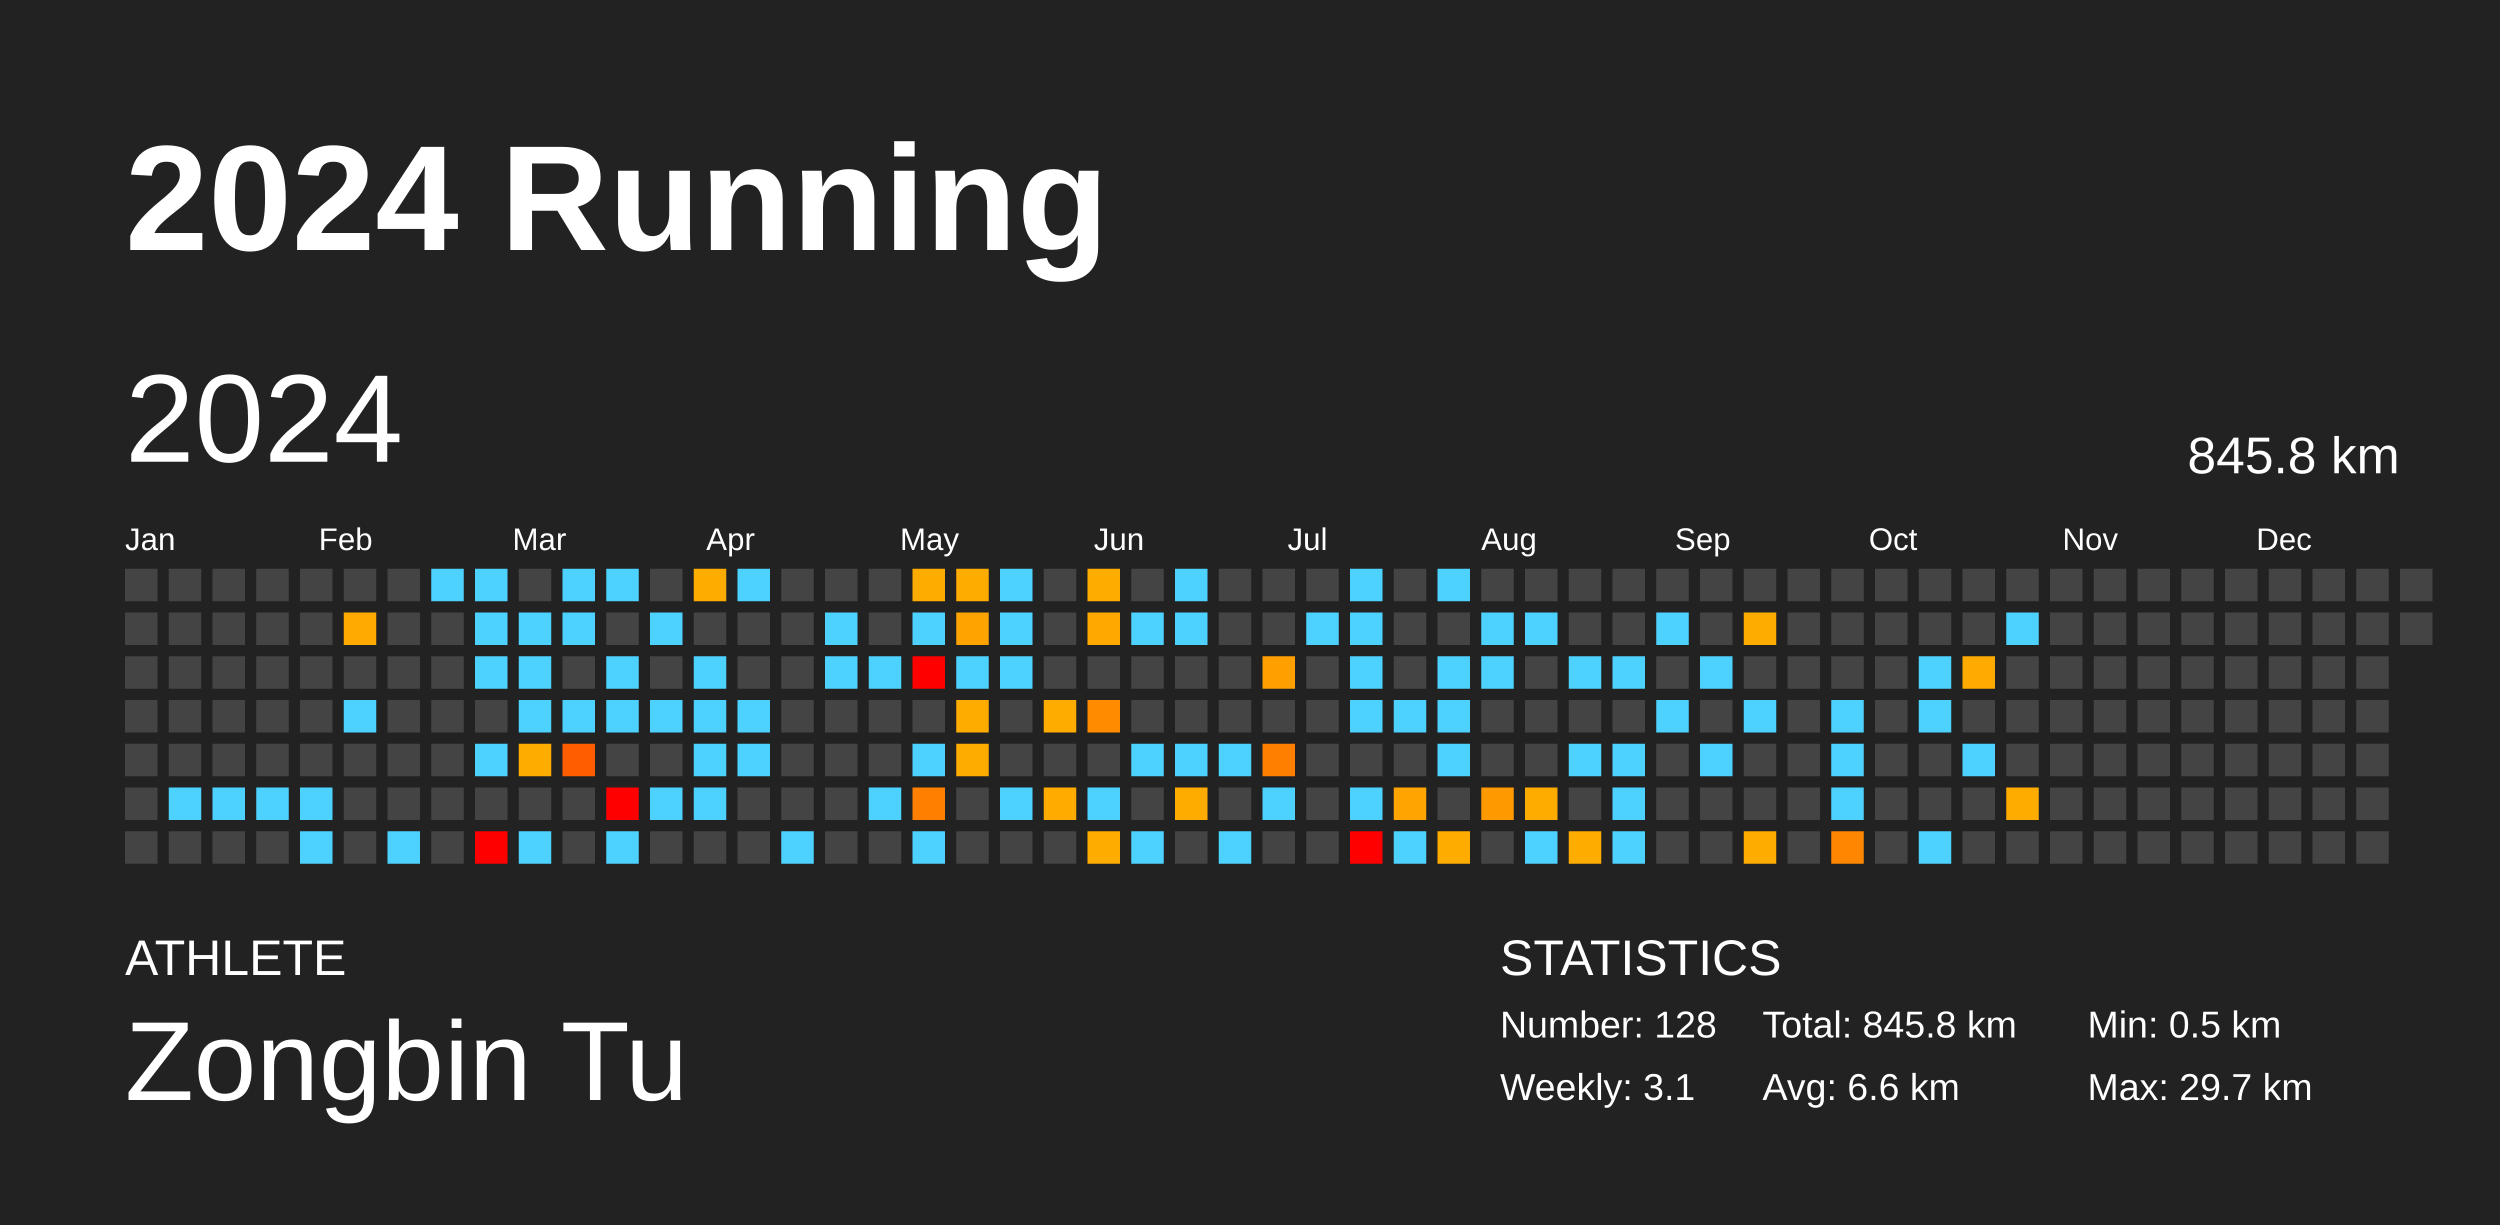
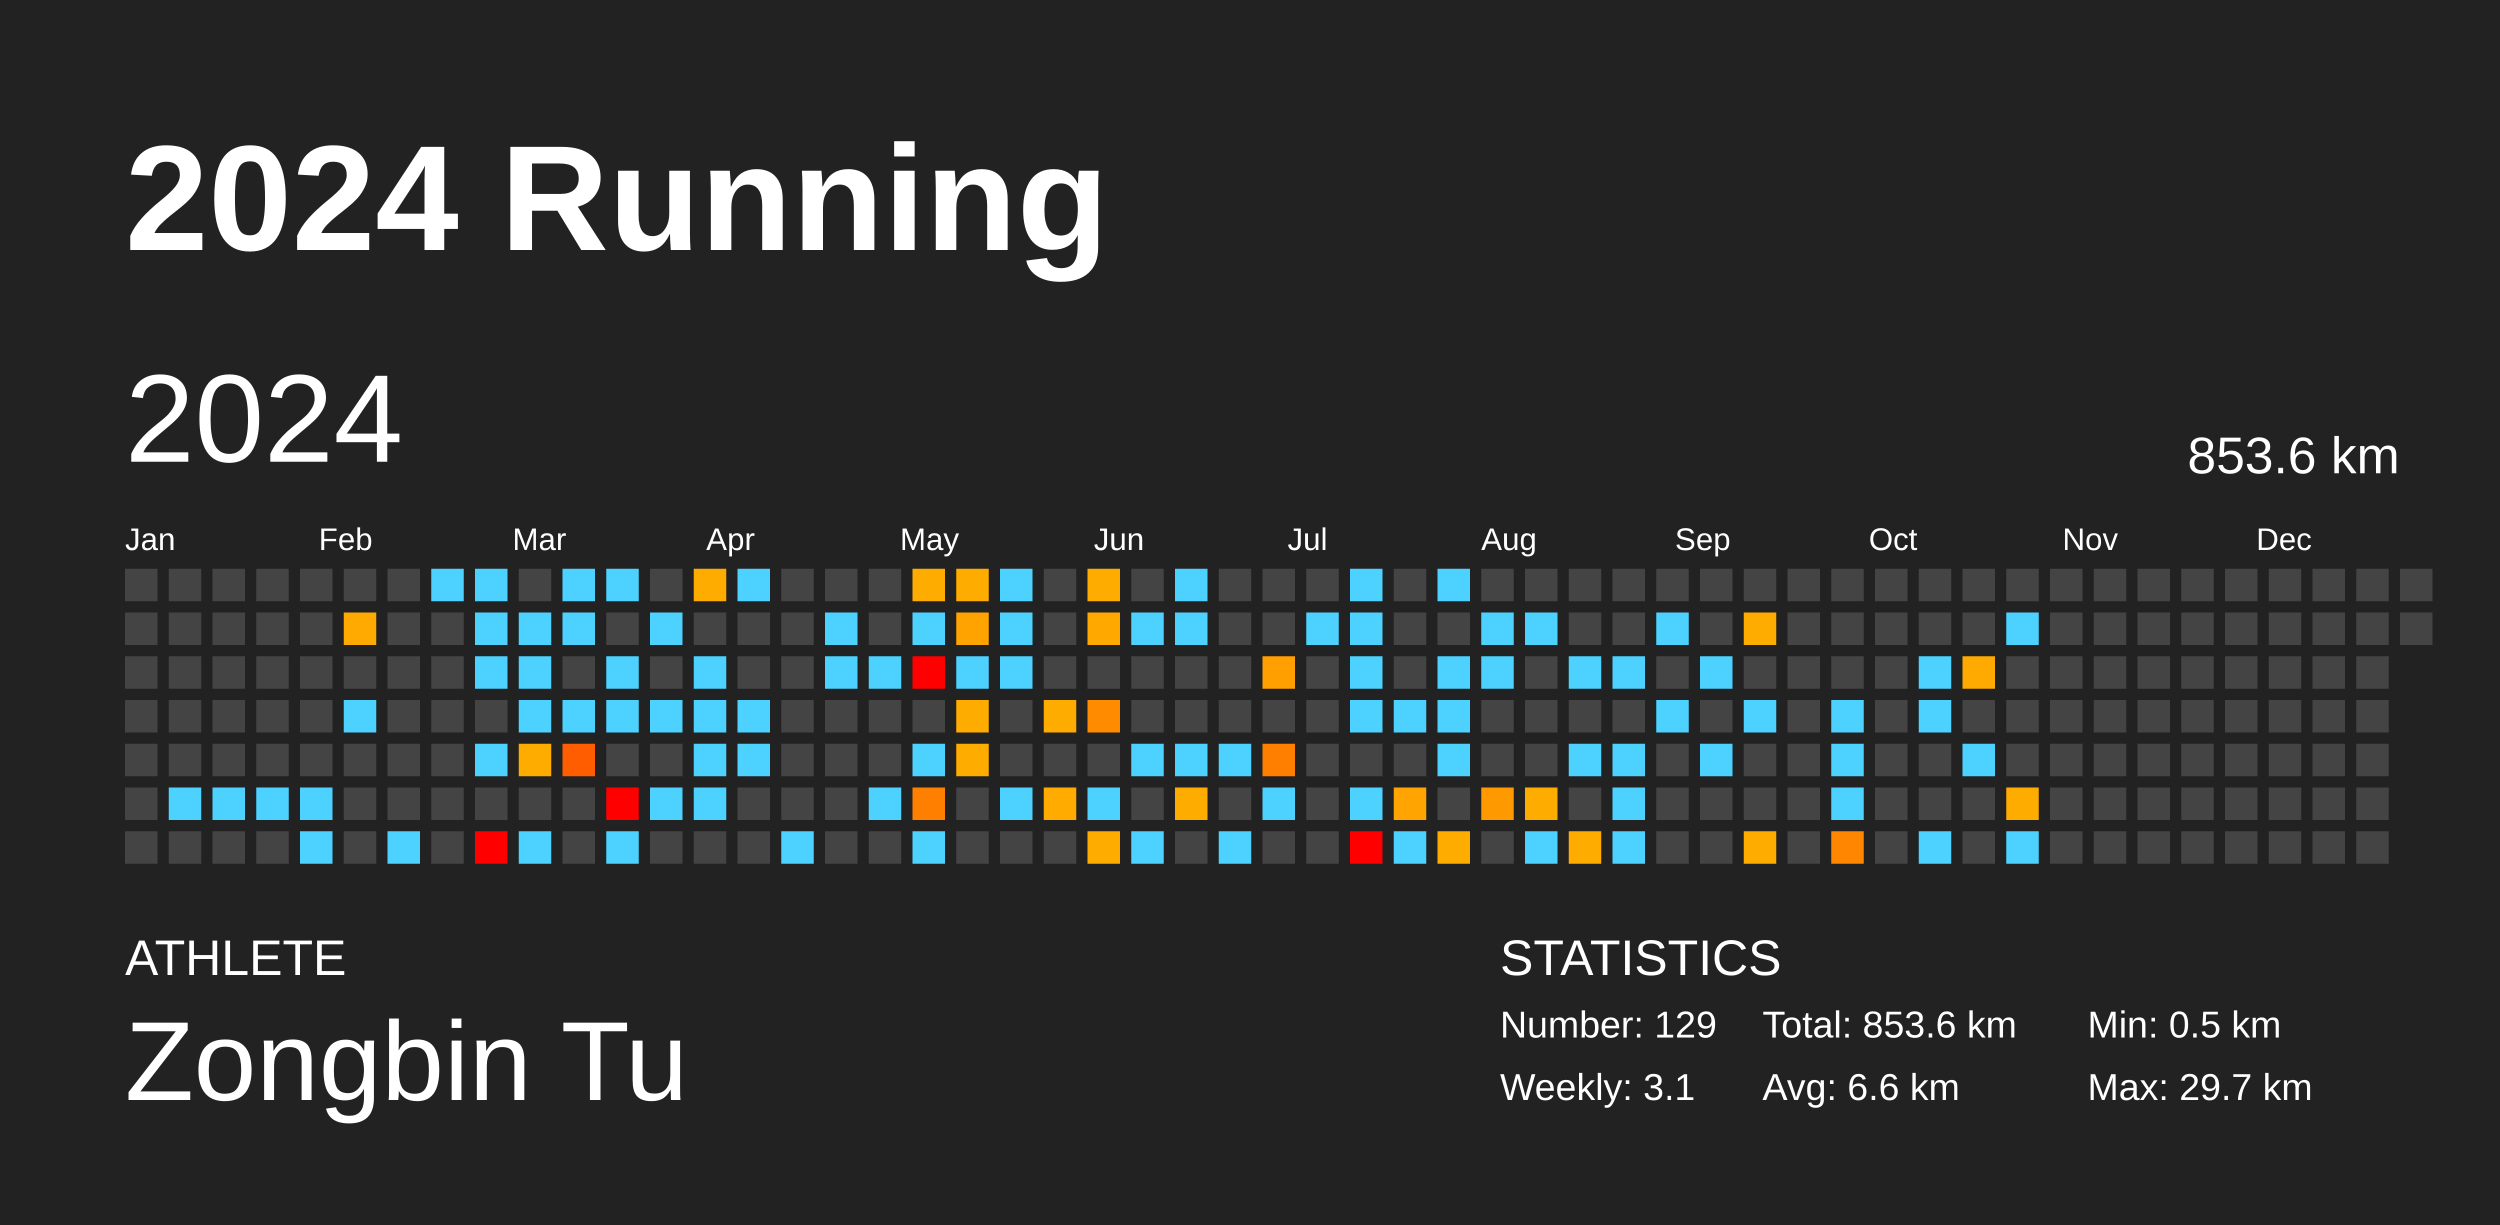
<svg xmlns="http://www.w3.org/2000/svg" baseProfile="full" height="98mm" version="1.1" viewBox="0,0,200,98" width="200mm">
  <defs />
  <rect fill="#222222" height="98" width="200" x="0" y="0" />
  <text fill="#FFFFFF" style="font-size:12px; font-family:Arial; font-weight:bold;" x="10" y="20">2024 Running</text>
  <text fill="#FFFFFF" style="font-size:4px; font-family:Arial" x="10" y="78">ATHLETE</text>
  <text fill="#FFFFFF" style="font-size:9px; font-family:Arial" x="10" y="88">Zongbin Tu</text>
  <text fill="#FFFFFF" style="font-size:4px; font-family:Arial" x="120" y="78">STATISTICS</text>
-   <text fill="#FFFFFF" style="font-size:3px; font-family:Arial" x="120" y="83">Number: 128</text>
+   <text fill="#FFFFFF" style="font-size:3px; font-family:Arial" x="120" y="83">Number: 129</text>
  <text fill="#FFFFFF" style="font-size:3px; font-family:Arial" x="120" y="88">Weekly: 3.1</text>
-   <text fill="#FFFFFF" style="font-size:3px; font-family:Arial" x="141" y="83">Total: 845.8 km</text>
+   <text fill="#FFFFFF" style="font-size:3px; font-family:Arial" x="141" y="83">Total: 853.6 km</text>
  <text fill="#FFFFFF" style="font-size:3px; font-family:Arial" x="141" y="88">Avg: 6.6 km</text>
  <text fill="#FFFFFF" style="font-size:3px; font-family:Arial" x="167" y="83">Min: 0.5 km</text>
  <text fill="#FFFFFF" style="font-size:3px; font-family:Arial" x="167" y="88">Max: 29.7 km</text>
  <text dominant-baseline="hanging" fill="#FFFFFF" style="font-size:10.0px; font-family:Arial;" x="10" y="30">2024</text>
-   <text dominant-baseline="hanging" fill="#FFFFFF" style="font-size:4.125px; font-family:Arial;" x="175" y="35">845.8 km</text>
+   <text dominant-baseline="hanging" fill="#FFFFFF" style="font-size:4.125px; font-family:Arial;" x="175" y="35">853.6 km</text>
  <text fill="#FFFFFF" style="font-size:2.5px; font-family:Arial" x="10.0" y="44">Jan</text>
  <text fill="#FFFFFF" style="font-size:2.5px; font-family:Arial" x="25.5" y="44">Feb</text>
  <text fill="#FFFFFF" style="font-size:2.5px; font-family:Arial" x="41.0" y="44">Mar</text>
  <text fill="#FFFFFF" style="font-size:2.5px; font-family:Arial" x="56.5" y="44">Apr</text>
  <text fill="#FFFFFF" style="font-size:2.5px; font-family:Arial" x="72.0" y="44">May</text>
  <text fill="#FFFFFF" style="font-size:2.5px; font-family:Arial" x="87.5" y="44">Jun</text>
  <text fill="#FFFFFF" style="font-size:2.5px; font-family:Arial" x="103.0" y="44">Jul</text>
  <text fill="#FFFFFF" style="font-size:2.5px; font-family:Arial" x="118.5" y="44">Aug</text>
  <text fill="#FFFFFF" style="font-size:2.5px; font-family:Arial" x="134.0" y="44">Sep</text>
  <text fill="#FFFFFF" style="font-size:2.5px; font-family:Arial" x="149.5" y="44">Oct</text>
  <text fill="#FFFFFF" style="font-size:2.5px; font-family:Arial" x="165.0" y="44">Nov</text>
  <text fill="#FFFFFF" style="font-size:2.5px; font-family:Arial" x="180.5" y="44">Dec</text>
  <rect fill="#444444" height="2.6" width="2.6" x="10.0" y="45.5" />
  <rect fill="#444444" height="2.6" width="2.6" x="10.0" y="49.0" />
  <rect fill="#444444" height="2.6" width="2.6" x="10.0" y="52.5" />
  <rect fill="#444444" height="2.6" width="2.6" x="10.0" y="56.0" />
  <rect fill="#444444" height="2.6" width="2.6" x="10.0" y="59.5" />
  <rect fill="#444444" height="2.6" width="2.6" x="10.0" y="63.0" />
  <rect fill="#444444" height="2.6" width="2.6" x="10.0" y="66.5" />
  <rect fill="#444444" height="2.6" width="2.6" x="13.5" y="45.5" />
  <rect fill="#444444" height="2.6" width="2.6" x="13.5" y="49.0" />
  <rect fill="#444444" height="2.6" width="2.6" x="13.5" y="52.5" />
  <rect fill="#444444" height="2.6" width="2.6" x="13.5" y="56.0" />
  <rect fill="#444444" height="2.6" width="2.6" x="13.5" y="59.5" />
  <rect fill="#4dd2ff" height="2.6" width="2.6" x="13.5" y="63.0" />
  <rect fill="#444444" height="2.6" width="2.6" x="13.5" y="66.5" />
  <rect fill="#444444" height="2.6" width="2.6" x="17.0" y="45.5" />
  <rect fill="#444444" height="2.6" width="2.6" x="17.0" y="49.0" />
  <rect fill="#444444" height="2.6" width="2.6" x="17.0" y="52.5" />
  <rect fill="#444444" height="2.6" width="2.6" x="17.0" y="56.0" />
  <rect fill="#444444" height="2.6" width="2.6" x="17.0" y="59.5" />
  <rect fill="#4dd2ff" height="2.6" width="2.6" x="17.0" y="63.0" />
  <rect fill="#444444" height="2.6" width="2.6" x="17.0" y="66.5" />
  <rect fill="#444444" height="2.6" width="2.6" x="20.5" y="45.5" />
  <rect fill="#444444" height="2.6" width="2.6" x="20.5" y="49.0" />
  <rect fill="#444444" height="2.6" width="2.6" x="20.5" y="52.5" />
  <rect fill="#444444" height="2.6" width="2.6" x="20.5" y="56.0" />
  <rect fill="#444444" height="2.6" width="2.6" x="20.5" y="59.5" />
  <rect fill="#4dd2ff" height="2.6" width="2.6" x="20.5" y="63.0" />
  <rect fill="#444444" height="2.6" width="2.6" x="20.5" y="66.5" />
  <rect fill="#444444" height="2.6" width="2.6" x="24.0" y="45.5" />
  <rect fill="#444444" height="2.6" width="2.6" x="24.0" y="49.0" />
  <rect fill="#444444" height="2.6" width="2.6" x="24.0" y="52.5" />
  <rect fill="#444444" height="2.6" width="2.6" x="24.0" y="56.0" />
  <rect fill="#444444" height="2.6" width="2.6" x="24.0" y="59.5" />
  <rect fill="#4dd2ff" height="2.6" width="2.6" x="24.0" y="63.0" />
  <rect fill="#4dd2ff" height="2.6" width="2.6" x="24.0" y="66.5" />
  <rect fill="#444444" height="2.6" width="2.6" x="27.5" y="45.5" />
  <rect fill="#ffaa00" height="2.6" width="2.6" x="27.5" y="49.0" />
  <rect fill="#444444" height="2.6" width="2.6" x="27.5" y="52.5" />
  <rect fill="#4dd2ff" height="2.6" width="2.6" x="27.5" y="56.0" />
  <rect fill="#444444" height="2.6" width="2.6" x="27.5" y="59.5" />
  <rect fill="#444444" height="2.6" width="2.6" x="27.5" y="63.0" />
  <rect fill="#444444" height="2.6" width="2.6" x="27.5" y="66.5" />
  <rect fill="#444444" height="2.6" width="2.6" x="31.0" y="45.5" />
  <rect fill="#444444" height="2.6" width="2.6" x="31.0" y="49.0" />
  <rect fill="#444444" height="2.6" width="2.6" x="31.0" y="52.5" />
  <rect fill="#444444" height="2.6" width="2.6" x="31.0" y="56.0" />
  <rect fill="#444444" height="2.6" width="2.6" x="31.0" y="59.5" />
  <rect fill="#444444" height="2.6" width="2.6" x="31.0" y="63.0" />
  <rect fill="#4dd2ff" height="2.6" width="2.6" x="31.0" y="66.5" />
  <rect fill="#4dd2ff" height="2.6" width="2.6" x="34.5" y="45.5" />
  <rect fill="#444444" height="2.6" width="2.6" x="34.5" y="49.0" />
  <rect fill="#444444" height="2.6" width="2.6" x="34.5" y="52.5" />
  <rect fill="#444444" height="2.6" width="2.6" x="34.5" y="56.0" />
  <rect fill="#444444" height="2.6" width="2.6" x="34.5" y="59.5" />
  <rect fill="#444444" height="2.6" width="2.6" x="34.5" y="63.0" />
  <rect fill="#444444" height="2.6" width="2.6" x="34.5" y="66.5" />
  <rect fill="#4dd2ff" height="2.6" width="2.6" x="38.0" y="45.5" />
  <rect fill="#4dd2ff" height="2.6" width="2.6" x="38.0" y="49.0" />
  <rect fill="#4dd2ff" height="2.6" width="2.6" x="38.0" y="52.5" />
  <rect fill="#444444" height="2.6" width="2.6" x="38.0" y="56.0" />
  <rect fill="#4dd2ff" height="2.6" width="2.6" x="38.0" y="59.5" />
  <rect fill="#444444" height="2.6" width="2.6" x="38.0" y="63.0" />
  <rect fill="red" height="2.6" width="2.6" x="38.0" y="66.5" />
  <rect fill="#444444" height="2.6" width="2.6" x="41.5" y="45.5" />
  <rect fill="#4dd2ff" height="2.6" width="2.6" x="41.5" y="49.0" />
  <rect fill="#4dd2ff" height="2.6" width="2.6" x="41.5" y="52.5" />
  <rect fill="#4dd2ff" height="2.6" width="2.6" x="41.5" y="56.0" />
  <rect fill="#ffac00" height="2.6" width="2.6" x="41.5" y="59.5" />
  <rect fill="#444444" height="2.6" width="2.6" x="41.5" y="63.0" />
  <rect fill="#4dd2ff" height="2.6" width="2.6" x="41.5" y="66.5" />
  <rect fill="#4dd2ff" height="2.6" width="2.6" x="45.0" y="45.5" />
  <rect fill="#4dd2ff" height="2.6" width="2.6" x="45.0" y="49.0" />
  <rect fill="#444444" height="2.6" width="2.6" x="45.0" y="52.5" />
  <rect fill="#4dd2ff" height="2.6" width="2.6" x="45.0" y="56.0" />
  <rect fill="#ff5d00" height="2.6" width="2.6" x="45.0" y="59.5" />
  <rect fill="#444444" height="2.6" width="2.6" x="45.0" y="63.0" />
  <rect fill="#444444" height="2.6" width="2.6" x="45.0" y="66.5" />
  <rect fill="#4dd2ff" height="2.6" width="2.6" x="48.5" y="45.5" />
  <rect fill="#444444" height="2.6" width="2.6" x="48.5" y="49.0" />
  <rect fill="#4dd2ff" height="2.6" width="2.6" x="48.5" y="52.5" />
  <rect fill="#4dd2ff" height="2.6" width="2.6" x="48.5" y="56.0" />
  <rect fill="#444444" height="2.6" width="2.6" x="48.5" y="59.5" />
  <rect fill="red" height="2.6" width="2.6" x="48.5" y="63.0" />
  <rect fill="#4dd2ff" height="2.6" width="2.6" x="48.5" y="66.5" />
  <rect fill="#444444" height="2.6" width="2.6" x="52.0" y="45.5" />
  <rect fill="#4dd2ff" height="2.6" width="2.6" x="52.0" y="49.0" />
  <rect fill="#444444" height="2.6" width="2.6" x="52.0" y="52.5" />
  <rect fill="#4dd2ff" height="2.6" width="2.6" x="52.0" y="56.0" />
  <rect fill="#444444" height="2.6" width="2.6" x="52.0" y="59.5" />
  <rect fill="#4dd2ff" height="2.6" width="2.6" x="52.0" y="63.0" />
  <rect fill="#444444" height="2.6" width="2.6" x="52.0" y="66.5" />
  <rect fill="#ffac00" height="2.6" width="2.6" x="55.5" y="45.5" />
  <rect fill="#444444" height="2.6" width="2.6" x="55.5" y="49.0" />
  <rect fill="#4dd2ff" height="2.6" width="2.6" x="55.5" y="52.5" />
  <rect fill="#4dd2ff" height="2.6" width="2.6" x="55.5" y="56.0" />
  <rect fill="#4dd2ff" height="2.6" width="2.6" x="55.5" y="59.5" />
  <rect fill="#4dd2ff" height="2.6" width="2.6" x="55.5" y="63.0" />
  <rect fill="#444444" height="2.6" width="2.6" x="55.5" y="66.5" />
  <rect fill="#4dd2ff" height="2.6" width="2.6" x="59.0" y="45.5" />
  <rect fill="#444444" height="2.6" width="2.6" x="59.0" y="49.0" />
  <rect fill="#444444" height="2.6" width="2.6" x="59.0" y="52.5" />
  <rect fill="#4dd2ff" height="2.6" width="2.6" x="59.0" y="56.0" />
  <rect fill="#4dd2ff" height="2.6" width="2.6" x="59.0" y="59.5" />
  <rect fill="#444444" height="2.6" width="2.6" x="59.0" y="63.0" />
  <rect fill="#444444" height="2.6" width="2.6" x="59.0" y="66.5" />
  <rect fill="#444444" height="2.6" width="2.6" x="62.5" y="45.5" />
  <rect fill="#444444" height="2.6" width="2.6" x="62.5" y="49.0" />
  <rect fill="#444444" height="2.6" width="2.6" x="62.5" y="52.5" />
  <rect fill="#444444" height="2.6" width="2.6" x="62.5" y="56.0" />
  <rect fill="#444444" height="2.6" width="2.6" x="62.5" y="59.5" />
  <rect fill="#444444" height="2.6" width="2.6" x="62.5" y="63.0" />
  <rect fill="#4dd2ff" height="2.6" width="2.6" x="62.5" y="66.5" />
  <rect fill="#444444" height="2.6" width="2.6" x="66.0" y="45.5" />
  <rect fill="#4dd2ff" height="2.6" width="2.6" x="66.0" y="49.0" />
  <rect fill="#4dd2ff" height="2.6" width="2.6" x="66.0" y="52.5" />
  <rect fill="#444444" height="2.6" width="2.6" x="66.0" y="56.0" />
  <rect fill="#444444" height="2.6" width="2.6" x="66.0" y="59.5" />
  <rect fill="#444444" height="2.6" width="2.6" x="66.0" y="63.0" />
  <rect fill="#444444" height="2.6" width="2.6" x="66.0" y="66.5" />
  <rect fill="#444444" height="2.6" width="2.6" x="69.5" y="45.5" />
  <rect fill="#444444" height="2.6" width="2.6" x="69.5" y="49.0" />
  <rect fill="#4dd2ff" height="2.6" width="2.6" x="69.5" y="52.5" />
  <rect fill="#444444" height="2.6" width="2.6" x="69.5" y="56.0" />
  <rect fill="#444444" height="2.6" width="2.6" x="69.5" y="59.5" />
  <rect fill="#4dd2ff" height="2.6" width="2.6" x="69.5" y="63.0" />
  <rect fill="#444444" height="2.6" width="2.6" x="69.5" y="66.5" />
  <rect fill="#ffac00" height="2.6" width="2.6" x="73.0" y="45.5" />
  <rect fill="#4dd2ff" height="2.6" width="2.6" x="73.0" y="49.0" />
  <rect fill="red" height="2.6" width="2.6" x="73.0" y="52.5" />
  <rect fill="#444444" height="2.6" width="2.6" x="73.0" y="56.0" />
  <rect fill="#4dd2ff" height="2.6" width="2.6" x="73.0" y="59.5" />
  <rect fill="#ff8000" height="2.6" width="2.6" x="73.0" y="63.0" />
  <rect fill="#4dd2ff" height="2.6" width="2.6" x="73.0" y="66.5" />
  <rect fill="#ffac00" height="2.6" width="2.6" x="76.5" y="45.5" />
  <rect fill="#ffa300" height="2.6" width="2.6" x="76.5" y="49.0" />
  <rect fill="#4dd2ff" height="2.6" width="2.6" x="76.5" y="52.5" />
  <rect fill="#ffac00" height="2.6" width="2.6" x="76.5" y="56.0" />
  <rect fill="#ffac00" height="2.6" width="2.6" x="76.5" y="59.5" />
  <rect fill="#444444" height="2.6" width="2.6" x="76.5" y="63.0" />
  <rect fill="#444444" height="2.6" width="2.6" x="76.5" y="66.5" />
  <rect fill="#4dd2ff" height="2.6" width="2.6" x="80.0" y="45.5" />
  <rect fill="#4dd2ff" height="2.6" width="2.6" x="80.0" y="49.0" />
  <rect fill="#4dd2ff" height="2.6" width="2.6" x="80.0" y="52.5" />
  <rect fill="#444444" height="2.6" width="2.6" x="80.0" y="56.0" />
  <rect fill="#444444" height="2.6" width="2.6" x="80.0" y="59.5" />
  <rect fill="#4dd2ff" height="2.6" width="2.6" x="80.0" y="63.0" />
  <rect fill="#444444" height="2.6" width="2.6" x="80.0" y="66.5" />
  <rect fill="#444444" height="2.6" width="2.6" x="83.5" y="45.5" />
  <rect fill="#444444" height="2.6" width="2.6" x="83.5" y="49.0" />
  <rect fill="#444444" height="2.6" width="2.6" x="83.5" y="52.5" />
  <rect fill="#ffac00" height="2.6" width="2.6" x="83.5" y="56.0" />
  <rect fill="#444444" height="2.6" width="2.6" x="83.5" y="59.5" />
  <rect fill="#ffab00" height="2.6" width="2.6" x="83.5" y="63.0" />
  <rect fill="#444444" height="2.6" width="2.6" x="83.5" y="66.5" />
  <rect fill="#ffac00" height="2.6" width="2.6" x="87.0" y="45.5" />
  <rect fill="#ffa900" height="2.6" width="2.6" x="87.0" y="49.0" />
  <rect fill="#444444" height="2.6" width="2.6" x="87.0" y="52.5" />
  <rect fill="#ff8c00" height="2.6" width="2.6" x="87.0" y="56.0" />
  <rect fill="#444444" height="2.6" width="2.6" x="87.0" y="59.5" />
  <rect fill="#4dd2ff" height="2.6" width="2.6" x="87.0" y="63.0" />
  <rect fill="#ffac00" height="2.6" width="2.6" x="87.0" y="66.5" />
  <rect fill="#444444" height="2.6" width="2.6" x="90.5" y="45.5" />
  <rect fill="#4dd2ff" height="2.6" width="2.6" x="90.5" y="49.0" />
  <rect fill="#444444" height="2.6" width="2.6" x="90.5" y="52.5" />
  <rect fill="#444444" height="2.6" width="2.6" x="90.5" y="56.0" />
  <rect fill="#4dd2ff" height="2.6" width="2.6" x="90.5" y="59.5" />
  <rect fill="#444444" height="2.6" width="2.6" x="90.5" y="63.0" />
  <rect fill="#4dd2ff" height="2.6" width="2.6" x="90.5" y="66.5" />
  <rect fill="#4dd2ff" height="2.6" width="2.6" x="94.0" y="45.5" />
  <rect fill="#4dd2ff" height="2.6" width="2.6" x="94.0" y="49.0" />
  <rect fill="#444444" height="2.6" width="2.6" x="94.0" y="52.5" />
  <rect fill="#444444" height="2.6" width="2.6" x="94.0" y="56.0" />
  <rect fill="#4dd2ff" height="2.6" width="2.6" x="94.0" y="59.5" />
  <rect fill="#ffac00" height="2.6" width="2.6" x="94.0" y="63.0" />
  <rect fill="#444444" height="2.6" width="2.6" x="94.0" y="66.5" />
  <rect fill="#444444" height="2.6" width="2.6" x="97.5" y="45.5" />
  <rect fill="#444444" height="2.6" width="2.6" x="97.5" y="49.0" />
  <rect fill="#444444" height="2.6" width="2.6" x="97.5" y="52.5" />
  <rect fill="#444444" height="2.6" width="2.6" x="97.5" y="56.0" />
  <rect fill="#4dd2ff" height="2.6" width="2.6" x="97.5" y="59.5" />
  <rect fill="#444444" height="2.6" width="2.6" x="97.5" y="63.0" />
  <rect fill="#4dd2ff" height="2.6" width="2.6" x="97.5" y="66.5" />
  <rect fill="#444444" height="2.6" width="2.6" x="101.0" y="45.5" />
  <rect fill="#444444" height="2.6" width="2.6" x="101.0" y="49.0" />
  <rect fill="#ffa000" height="2.6" width="2.6" x="101.0" y="52.5" />
  <rect fill="#444444" height="2.6" width="2.6" x="101.0" y="56.0" />
  <rect fill="#ff8000" height="2.6" width="2.6" x="101.0" y="59.5" />
  <rect fill="#4dd2ff" height="2.6" width="2.6" x="101.0" y="63.0" />
  <rect fill="#444444" height="2.6" width="2.6" x="101.0" y="66.5" />
  <rect fill="#444444" height="2.6" width="2.6" x="104.5" y="45.5" />
  <rect fill="#4dd2ff" height="2.6" width="2.6" x="104.5" y="49.0" />
  <rect fill="#444444" height="2.6" width="2.6" x="104.5" y="52.5" />
  <rect fill="#444444" height="2.6" width="2.6" x="104.5" y="56.0" />
  <rect fill="#444444" height="2.6" width="2.6" x="104.5" y="59.5" />
  <rect fill="#444444" height="2.6" width="2.6" x="104.5" y="63.0" />
  <rect fill="#444444" height="2.6" width="2.6" x="104.5" y="66.5" />
  <rect fill="#4dd2ff" height="2.6" width="2.6" x="108.0" y="45.5" />
  <rect fill="#4dd2ff" height="2.6" width="2.6" x="108.0" y="49.0" />
  <rect fill="#4dd2ff" height="2.6" width="2.6" x="108.0" y="52.5" />
  <rect fill="#4dd2ff" height="2.6" width="2.6" x="108.0" y="56.0" />
  <rect fill="#444444" height="2.6" width="2.6" x="108.0" y="59.5" />
  <rect fill="#4dd2ff" height="2.6" width="2.6" x="108.0" y="63.0" />
  <rect fill="red" height="2.6" width="2.6" x="108.0" y="66.5" />
  <rect fill="#444444" height="2.6" width="2.6" x="111.5" y="45.5" />
  <rect fill="#444444" height="2.6" width="2.6" x="111.5" y="49.0" />
  <rect fill="#444444" height="2.6" width="2.6" x="111.5" y="52.5" />
  <rect fill="#4dd2ff" height="2.6" width="2.6" x="111.5" y="56.0" />
  <rect fill="#444444" height="2.6" width="2.6" x="111.5" y="59.5" />
  <rect fill="#ffa400" height="2.6" width="2.6" x="111.5" y="63.0" />
  <rect fill="#4dd2ff" height="2.6" width="2.6" x="111.5" y="66.5" />
  <rect fill="#4dd2ff" height="2.6" width="2.6" x="115.0" y="45.5" />
  <rect fill="#444444" height="2.6" width="2.6" x="115.0" y="49.0" />
  <rect fill="#4dd2ff" height="2.6" width="2.6" x="115.0" y="52.5" />
  <rect fill="#4dd2ff" height="2.6" width="2.6" x="115.0" y="56.0" />
  <rect fill="#4dd2ff" height="2.6" width="2.6" x="115.0" y="59.5" />
  <rect fill="#444444" height="2.6" width="2.6" x="115.0" y="63.0" />
  <rect fill="#ffac00" height="2.6" width="2.6" x="115.0" y="66.5" />
  <rect fill="#444444" height="2.6" width="2.6" x="118.5" y="45.5" />
  <rect fill="#4dd2ff" height="2.6" width="2.6" x="118.5" y="49.0" />
  <rect fill="#4dd2ff" height="2.6" width="2.6" x="118.5" y="52.5" />
  <rect fill="#444444" height="2.6" width="2.6" x="118.5" y="56.0" />
  <rect fill="#444444" height="2.6" width="2.6" x="118.5" y="59.5" />
  <rect fill="#ff9900" height="2.6" width="2.6" x="118.5" y="63.0" />
  <rect fill="#444444" height="2.6" width="2.6" x="118.5" y="66.5" />
  <rect fill="#444444" height="2.6" width="2.6" x="122.0" y="45.5" />
  <rect fill="#4dd2ff" height="2.6" width="2.6" x="122.0" y="49.0" />
  <rect fill="#444444" height="2.6" width="2.6" x="122.0" y="52.5" />
  <rect fill="#444444" height="2.6" width="2.6" x="122.0" y="56.0" />
  <rect fill="#444444" height="2.6" width="2.6" x="122.0" y="59.5" />
  <rect fill="#ffac00" height="2.6" width="2.6" x="122.0" y="63.0" />
  <rect fill="#4dd2ff" height="2.6" width="2.6" x="122.0" y="66.5" />
  <rect fill="#444444" height="2.6" width="2.6" x="125.5" y="45.5" />
  <rect fill="#444444" height="2.6" width="2.6" x="125.5" y="49.0" />
  <rect fill="#4dd2ff" height="2.6" width="2.6" x="125.5" y="52.5" />
  <rect fill="#444444" height="2.6" width="2.6" x="125.5" y="56.0" />
  <rect fill="#4dd2ff" height="2.6" width="2.6" x="125.5" y="59.5" />
  <rect fill="#444444" height="2.6" width="2.6" x="125.5" y="63.0" />
  <rect fill="#ffac00" height="2.6" width="2.6" x="125.5" y="66.5" />
  <rect fill="#444444" height="2.6" width="2.6" x="129.0" y="45.5" />
  <rect fill="#444444" height="2.6" width="2.6" x="129.0" y="49.0" />
  <rect fill="#4dd2ff" height="2.6" width="2.6" x="129.0" y="52.5" />
  <rect fill="#444444" height="2.6" width="2.6" x="129.0" y="56.0" />
  <rect fill="#4dd2ff" height="2.6" width="2.6" x="129.0" y="59.5" />
  <rect fill="#4dd2ff" height="2.6" width="2.6" x="129.0" y="63.0" />
  <rect fill="#4dd2ff" height="2.6" width="2.6" x="129.0" y="66.5" />
  <rect fill="#444444" height="2.6" width="2.6" x="132.5" y="45.5" />
  <rect fill="#4dd2ff" height="2.6" width="2.6" x="132.5" y="49.0" />
  <rect fill="#444444" height="2.6" width="2.6" x="132.5" y="52.5" />
  <rect fill="#4dd2ff" height="2.6" width="2.6" x="132.5" y="56.0" />
  <rect fill="#444444" height="2.6" width="2.6" x="132.5" y="59.5" />
  <rect fill="#444444" height="2.6" width="2.6" x="132.5" y="63.0" />
  <rect fill="#444444" height="2.6" width="2.6" x="132.5" y="66.5" />
  <rect fill="#444444" height="2.6" width="2.6" x="136.0" y="45.5" />
  <rect fill="#444444" height="2.6" width="2.6" x="136.0" y="49.0" />
  <rect fill="#4dd2ff" height="2.6" width="2.6" x="136.0" y="52.5" />
  <rect fill="#444444" height="2.6" width="2.6" x="136.0" y="56.0" />
  <rect fill="#4dd2ff" height="2.6" width="2.6" x="136.0" y="59.5" />
  <rect fill="#444444" height="2.6" width="2.6" x="136.0" y="63.0" />
  <rect fill="#444444" height="2.6" width="2.6" x="136.0" y="66.5" />
  <rect fill="#444444" height="2.6" width="2.6" x="139.5" y="45.5" />
  <rect fill="#ffac00" height="2.6" width="2.6" x="139.5" y="49.0" />
  <rect fill="#444444" height="2.6" width="2.6" x="139.5" y="52.5" />
  <rect fill="#4dd2ff" height="2.6" width="2.6" x="139.5" y="56.0" />
  <rect fill="#444444" height="2.6" width="2.6" x="139.5" y="59.5" />
  <rect fill="#444444" height="2.6" width="2.6" x="139.5" y="63.0" />
  <rect fill="#ffac00" height="2.6" width="2.6" x="139.5" y="66.5" />
  <rect fill="#444444" height="2.6" width="2.6" x="143.0" y="45.5" />
  <rect fill="#444444" height="2.6" width="2.6" x="143.0" y="49.0" />
  <rect fill="#444444" height="2.6" width="2.6" x="143.0" y="52.5" />
  <rect fill="#444444" height="2.6" width="2.6" x="143.0" y="56.0" />
  <rect fill="#444444" height="2.6" width="2.6" x="143.0" y="59.5" />
  <rect fill="#444444" height="2.6" width="2.6" x="143.0" y="63.0" />
  <rect fill="#444444" height="2.6" width="2.6" x="143.0" y="66.5" />
  <rect fill="#444444" height="2.6" width="2.6" x="146.5" y="45.5" />
  <rect fill="#444444" height="2.6" width="2.6" x="146.5" y="49.0" />
  <rect fill="#444444" height="2.6" width="2.6" x="146.5" y="52.5" />
  <rect fill="#4dd2ff" height="2.6" width="2.6" x="146.5" y="56.0" />
  <rect fill="#4dd2ff" height="2.6" width="2.6" x="146.5" y="59.5" />
  <rect fill="#4dd2ff" height="2.6" width="2.6" x="146.5" y="63.0" />
  <rect fill="#ff8600" height="2.6" width="2.6" x="146.5" y="66.5" />
  <rect fill="#444444" height="2.6" width="2.6" x="150.0" y="45.5" />
  <rect fill="#444444" height="2.6" width="2.6" x="150.0" y="49.0" />
  <rect fill="#444444" height="2.6" width="2.6" x="150.0" y="52.5" />
  <rect fill="#444444" height="2.6" width="2.6" x="150.0" y="56.0" />
  <rect fill="#444444" height="2.6" width="2.6" x="150.0" y="59.5" />
  <rect fill="#444444" height="2.6" width="2.6" x="150.0" y="63.0" />
  <rect fill="#444444" height="2.6" width="2.6" x="150.0" y="66.5" />
  <rect fill="#444444" height="2.6" width="2.6" x="153.5" y="45.5" />
  <rect fill="#444444" height="2.6" width="2.6" x="153.5" y="49.0" />
  <rect fill="#4dd2ff" height="2.6" width="2.6" x="153.5" y="52.5" />
  <rect fill="#4dd2ff" height="2.6" width="2.6" x="153.5" y="56.0" />
  <rect fill="#444444" height="2.6" width="2.6" x="153.5" y="59.5" />
  <rect fill="#444444" height="2.6" width="2.6" x="153.5" y="63.0" />
  <rect fill="#4dd2ff" height="2.6" width="2.6" x="153.5" y="66.5" />
  <rect fill="#444444" height="2.6" width="2.6" x="157.0" y="45.5" />
  <rect fill="#444444" height="2.6" width="2.6" x="157.0" y="49.0" />
  <rect fill="#ffaa00" height="2.6" width="2.6" x="157.0" y="52.5" />
  <rect fill="#444444" height="2.6" width="2.6" x="157.0" y="56.0" />
  <rect fill="#4dd2ff" height="2.6" width="2.6" x="157.0" y="59.5" />
  <rect fill="#444444" height="2.6" width="2.6" x="157.0" y="63.0" />
  <rect fill="#444444" height="2.6" width="2.6" x="157.0" y="66.5" />
  <rect fill="#444444" height="2.6" width="2.6" x="160.5" y="45.5" />
  <rect fill="#4dd2ff" height="2.6" width="2.6" x="160.5" y="49.0" />
  <rect fill="#444444" height="2.6" width="2.6" x="160.5" y="52.5" />
  <rect fill="#444444" height="2.6" width="2.6" x="160.5" y="56.0" />
  <rect fill="#444444" height="2.6" width="2.6" x="160.5" y="59.5" />
  <rect fill="#ffac00" height="2.6" width="2.6" x="160.5" y="63.0" />
-   <rect fill="#444444" height="2.6" width="2.6" x="160.5" y="66.5" />
+   <rect fill="#4dd2ff" height="2.6" width="2.6" x="160.5" y="66.5" />
  <rect fill="#444444" height="2.6" width="2.6" x="164.0" y="45.5" />
  <rect fill="#444444" height="2.6" width="2.6" x="164.0" y="49.0" />
  <rect fill="#444444" height="2.6" width="2.6" x="164.0" y="52.5" />
  <rect fill="#444444" height="2.6" width="2.6" x="164.0" y="56.0" />
  <rect fill="#444444" height="2.6" width="2.6" x="164.0" y="59.5" />
  <rect fill="#444444" height="2.6" width="2.6" x="164.0" y="63.0" />
  <rect fill="#444444" height="2.6" width="2.6" x="164.0" y="66.5" />
  <rect fill="#444444" height="2.6" width="2.6" x="167.5" y="45.5" />
  <rect fill="#444444" height="2.6" width="2.6" x="167.5" y="49.0" />
  <rect fill="#444444" height="2.6" width="2.6" x="167.5" y="52.5" />
  <rect fill="#444444" height="2.6" width="2.6" x="167.5" y="56.0" />
  <rect fill="#444444" height="2.6" width="2.6" x="167.5" y="59.5" />
  <rect fill="#444444" height="2.6" width="2.6" x="167.5" y="63.0" />
  <rect fill="#444444" height="2.6" width="2.6" x="167.5" y="66.5" />
  <rect fill="#444444" height="2.6" width="2.6" x="171.0" y="45.5" />
  <rect fill="#444444" height="2.6" width="2.6" x="171.0" y="49.0" />
  <rect fill="#444444" height="2.6" width="2.6" x="171.0" y="52.5" />
  <rect fill="#444444" height="2.6" width="2.6" x="171.0" y="56.0" />
  <rect fill="#444444" height="2.6" width="2.6" x="171.0" y="59.5" />
  <rect fill="#444444" height="2.6" width="2.6" x="171.0" y="63.0" />
  <rect fill="#444444" height="2.6" width="2.6" x="171.0" y="66.5" />
  <rect fill="#444444" height="2.6" width="2.6" x="174.5" y="45.5" />
  <rect fill="#444444" height="2.6" width="2.6" x="174.5" y="49.0" />
  <rect fill="#444444" height="2.6" width="2.6" x="174.5" y="52.5" />
  <rect fill="#444444" height="2.6" width="2.6" x="174.5" y="56.0" />
  <rect fill="#444444" height="2.6" width="2.6" x="174.5" y="59.5" />
  <rect fill="#444444" height="2.6" width="2.6" x="174.5" y="63.0" />
  <rect fill="#444444" height="2.6" width="2.6" x="174.5" y="66.5" />
  <rect fill="#444444" height="2.6" width="2.6" x="178.0" y="45.5" />
  <rect fill="#444444" height="2.6" width="2.6" x="178.0" y="49.0" />
  <rect fill="#444444" height="2.6" width="2.6" x="178.0" y="52.5" />
  <rect fill="#444444" height="2.6" width="2.6" x="178.0" y="56.0" />
  <rect fill="#444444" height="2.6" width="2.6" x="178.0" y="59.5" />
  <rect fill="#444444" height="2.6" width="2.6" x="178.0" y="63.0" />
  <rect fill="#444444" height="2.6" width="2.6" x="178.0" y="66.5" />
  <rect fill="#444444" height="2.6" width="2.6" x="181.5" y="45.5" />
  <rect fill="#444444" height="2.6" width="2.6" x="181.5" y="49.0" />
  <rect fill="#444444" height="2.6" width="2.6" x="181.5" y="52.5" />
  <rect fill="#444444" height="2.6" width="2.6" x="181.5" y="56.0" />
  <rect fill="#444444" height="2.6" width="2.6" x="181.5" y="59.5" />
  <rect fill="#444444" height="2.6" width="2.6" x="181.5" y="63.0" />
  <rect fill="#444444" height="2.6" width="2.6" x="181.5" y="66.5" />
  <rect fill="#444444" height="2.6" width="2.6" x="185.0" y="45.5" />
  <rect fill="#444444" height="2.6" width="2.6" x="185.0" y="49.0" />
  <rect fill="#444444" height="2.6" width="2.6" x="185.0" y="52.5" />
  <rect fill="#444444" height="2.6" width="2.6" x="185.0" y="56.0" />
  <rect fill="#444444" height="2.6" width="2.6" x="185.0" y="59.5" />
  <rect fill="#444444" height="2.6" width="2.6" x="185.0" y="63.0" />
  <rect fill="#444444" height="2.6" width="2.6" x="185.0" y="66.5" />
  <rect fill="#444444" height="2.6" width="2.6" x="188.5" y="45.5" />
  <rect fill="#444444" height="2.6" width="2.6" x="188.5" y="49.0" />
  <rect fill="#444444" height="2.6" width="2.6" x="188.5" y="52.5" />
  <rect fill="#444444" height="2.6" width="2.6" x="188.5" y="56.0" />
  <rect fill="#444444" height="2.6" width="2.6" x="188.5" y="59.5" />
  <rect fill="#444444" height="2.6" width="2.6" x="188.5" y="63.0" />
  <rect fill="#444444" height="2.6" width="2.6" x="188.5" y="66.5" />
  <rect fill="#444444" height="2.6" width="2.6" x="192.0" y="45.5" />
  <rect fill="#444444" height="2.6" width="2.6" x="192.0" y="49.0" />
</svg>
